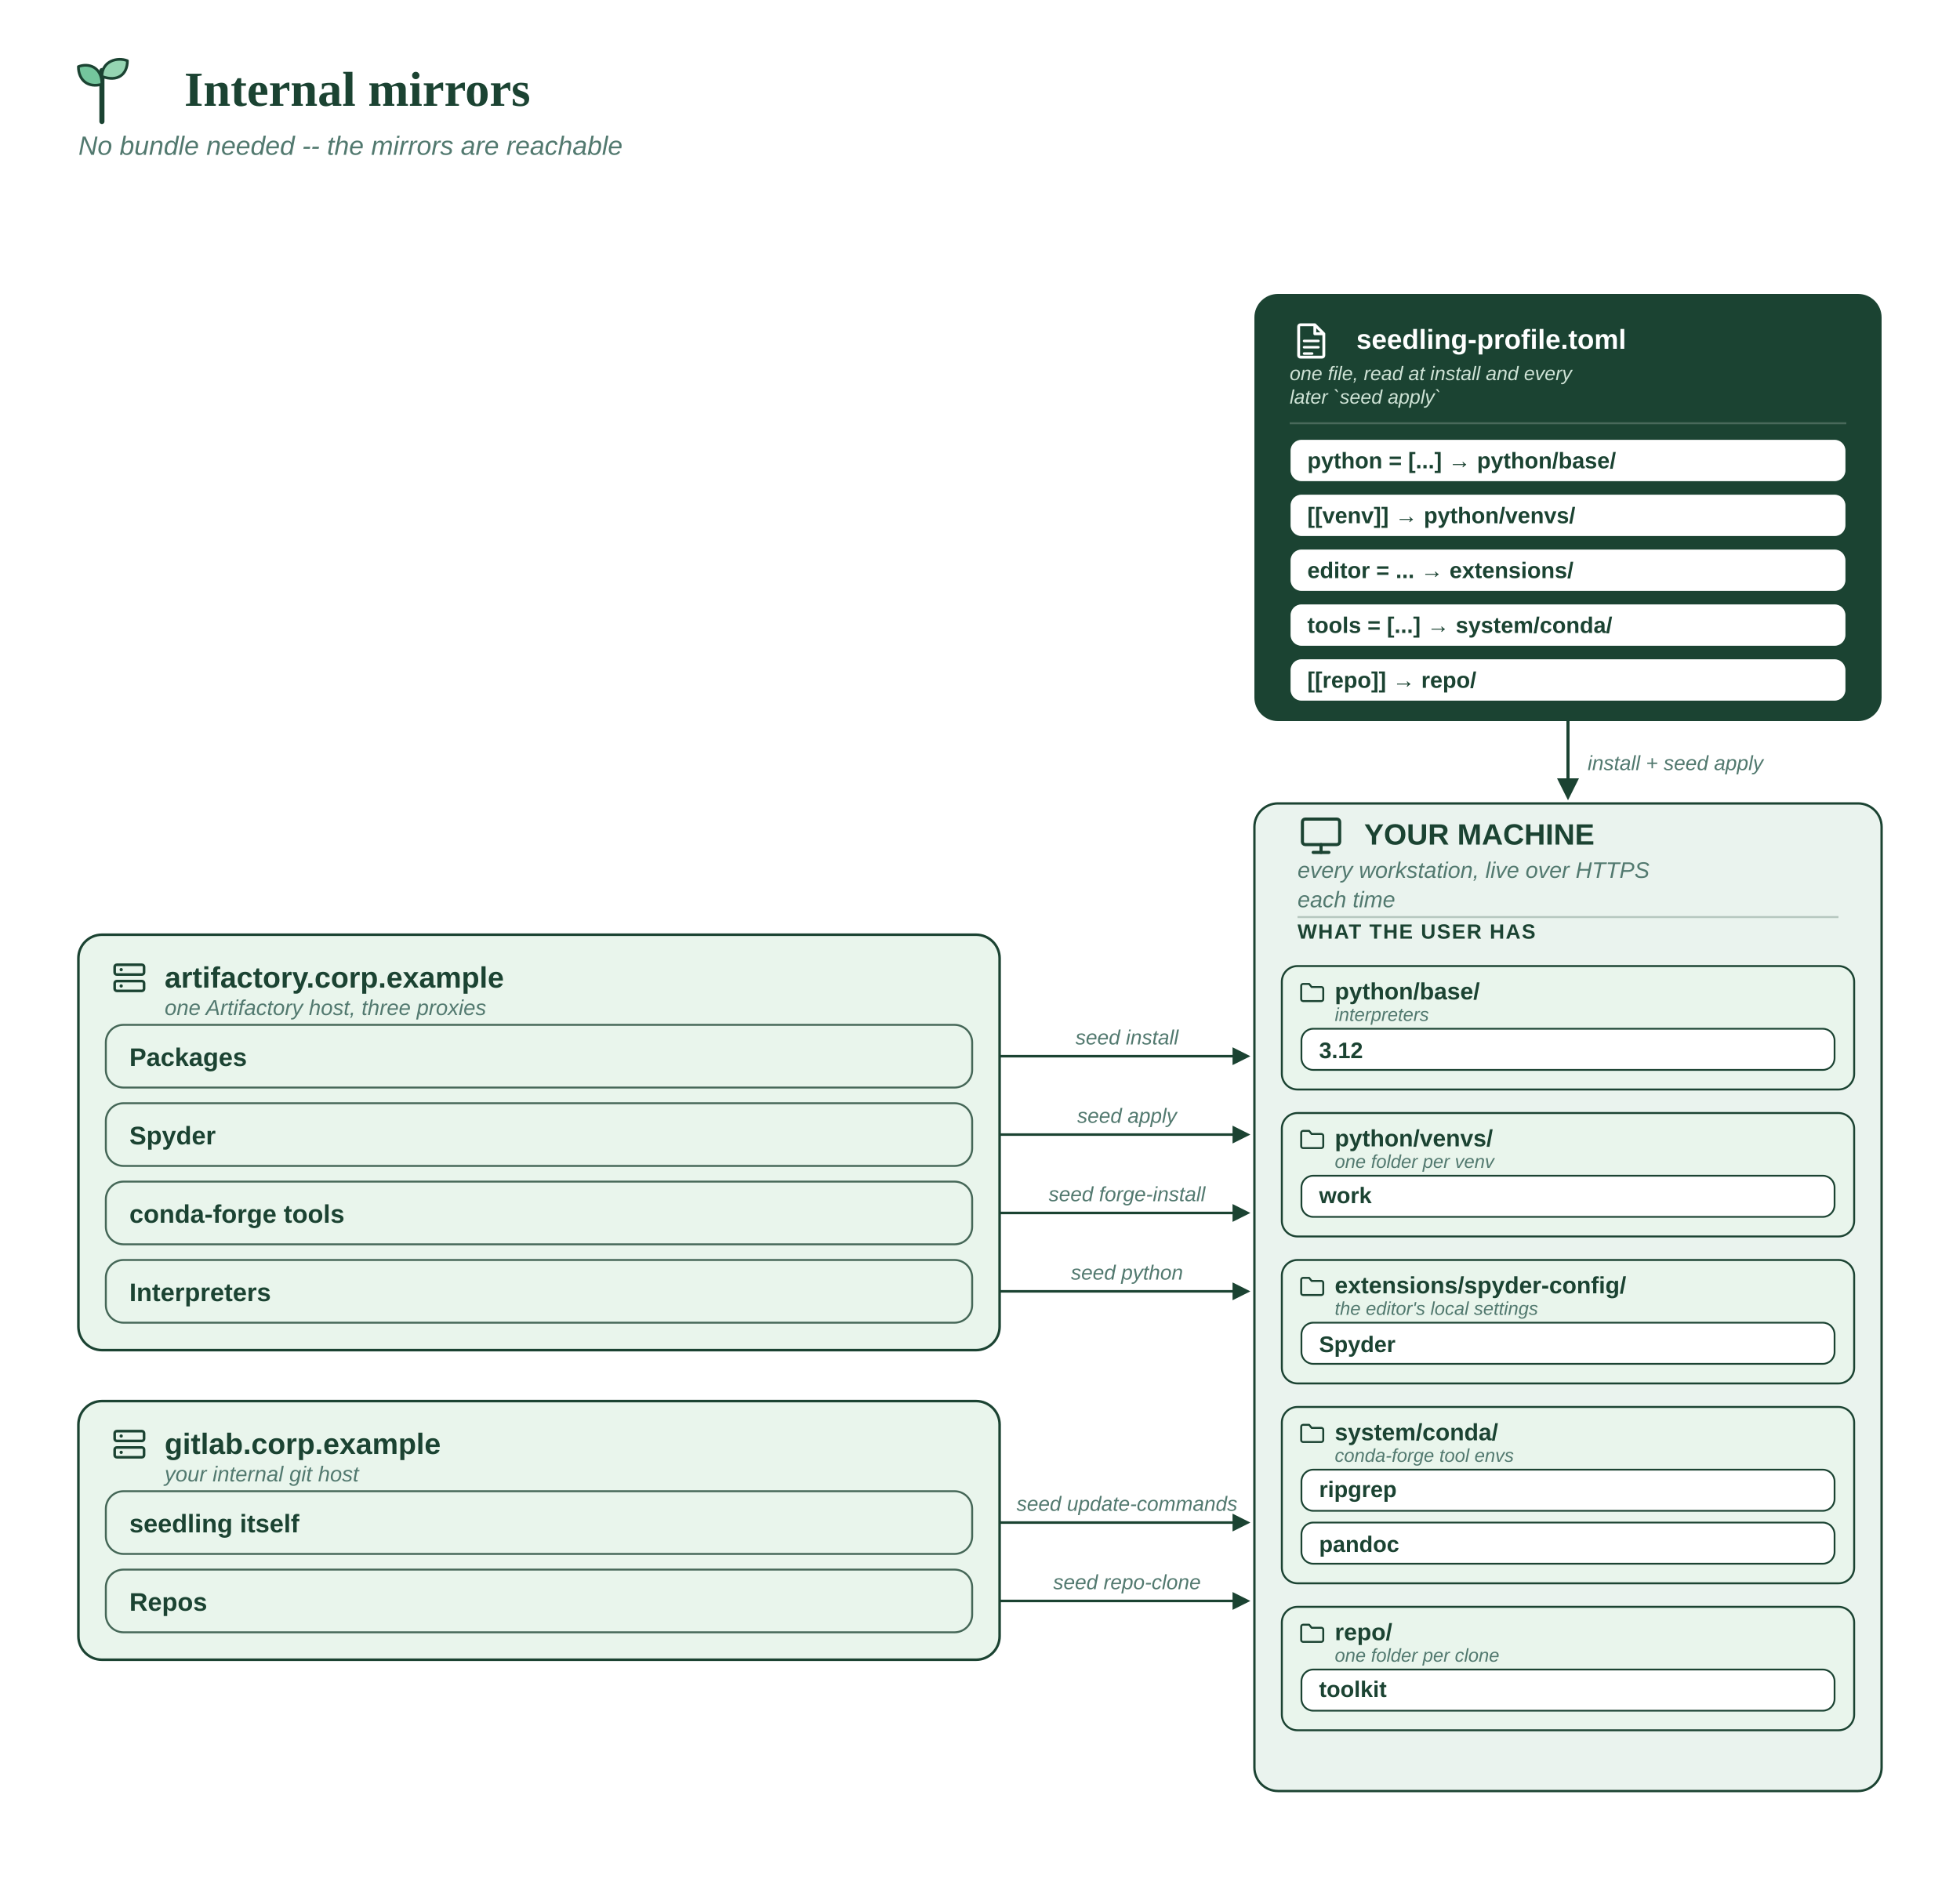
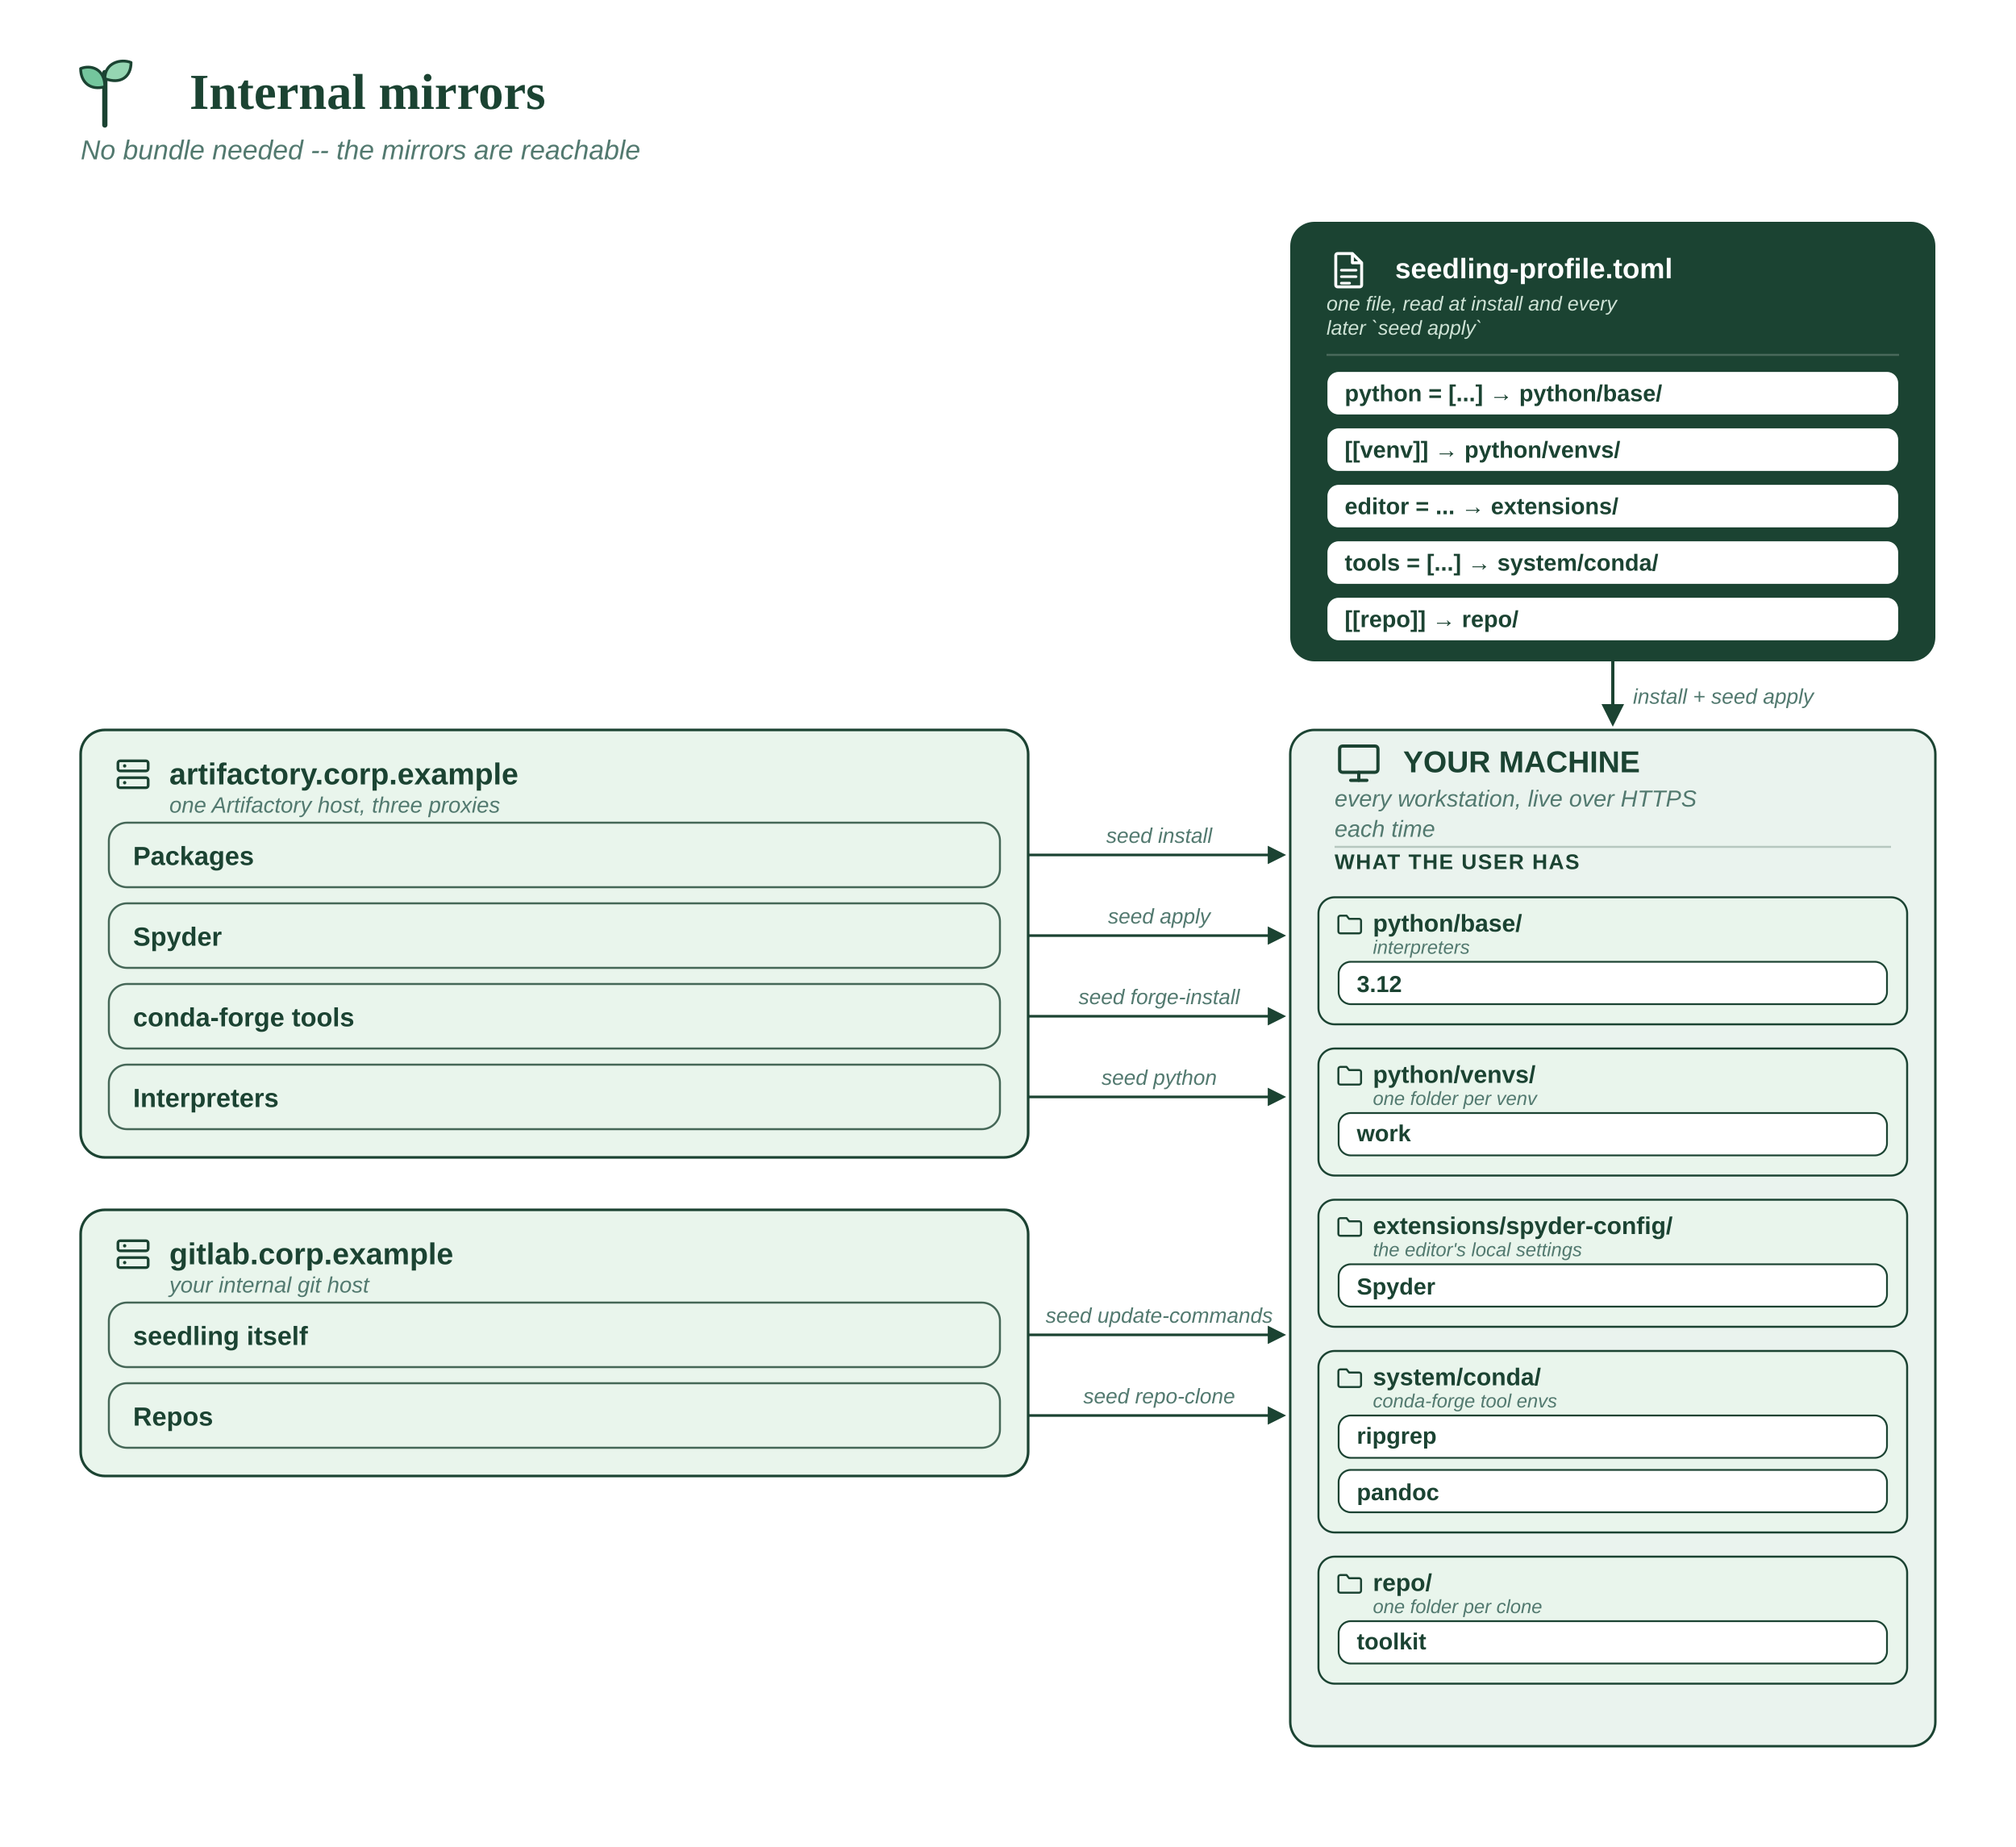
- <svg xmlns="http://www.w3.org/2000/svg" viewBox="0 0 1000 964" font-family="Arial, Helvetica, sans-serif">
+ <svg xmlns="http://www.w3.org/2000/svg" viewBox="0 0 1000 916" font-family="Arial, Helvetica, sans-serif">
  <defs>
    <defs>
      <style>
      .head  { font-family: Georgia, 'Times New Roman', serif; }
      .body  { font-family: Arial, Helvetica, sans-serif; }
      .fg    { fill: #1B4332; }
      .fw    { fill: #FFFFFF; }
      .fmute { fill: #52796F; }
    </style>
      <marker id="arrow" markerWidth="7" markerHeight="7" refX="5.5" refY="3.5" orient="auto">
        <path d="M0,0 L7,3.5 L0,7 Z" fill="#1B4332" />
      </marker>
      <symbol id="ic-cloud" viewBox="0 0 24 24">
        <path d="M6.5 18 C3.5 18 2 15.8 2 13.8 C2 11.6 3.8 10 5.8 10.1 C6.4 7.6 8.7 6 11.2 6.3 C13.6 6.6 15.4 8.6 15.5 11 C17.9 11.1 20 13 20 15.3 C20 17.4 18.2 18 17 18 Z" fill="none" stroke="currentColor" stroke-width="1.6" stroke-linejoin="round" />
      </symbol>
      <symbol id="ic-box" viewBox="0 0 24 24">
        <path d="M3 8 L12 4 L21 8 L12 12 Z" fill="none" stroke="currentColor" stroke-width="1.6" stroke-linejoin="round" />
        <path d="M3 8 V17 L12 21 V12" fill="none" stroke="currentColor" stroke-width="1.6" stroke-linejoin="round" />
        <path d="M21 8 V17 L12 21" fill="none" stroke="currentColor" stroke-width="1.6" stroke-linejoin="round" />
      </symbol>
      <symbol id="ic-server" viewBox="0 0 24 24">
        <rect x="3" y="4" width="18" height="6" rx="1.3" fill="none" stroke="currentColor" stroke-width="1.6" />
        <rect x="3" y="14" width="18" height="6" rx="1.3" fill="none" stroke="currentColor" stroke-width="1.6" />
        <circle cx="7" cy="7" r="1" fill="currentColor" />
        <circle cx="7" cy="17" r="1" fill="currentColor" />
      </symbol>
      <symbol id="ic-monitor" viewBox="0 0 24 24">
        <rect x="2.5" y="4" width="19" height="13" rx="1.4" fill="none" stroke="currentColor" stroke-width="1.6" />
        <line x1="8" y1="21" x2="16" y2="21" stroke="currentColor" stroke-width="1.6" stroke-linecap="round" />
        <line x1="12" y1="17" x2="12" y2="21" stroke="currentColor" stroke-width="1.6" stroke-linecap="round" />
      </symbol>
      <symbol id="ic-folder" viewBox="0 0 24 24">
        <path d="M3 6.5 C3 5.7 3.7 5 4.5 5 H9.5 L11.5 7.5 H19.5 C20.3 7.5 21 8.2 21 9 V17.5 C21 18.3 20.3 19 19.5 19 H4.5 C3.7 19 3 18.3 3 17.5 Z" fill="none" stroke="currentColor" stroke-width="1.6" stroke-linejoin="round" />
      </symbol>
      <symbol id="ic-doc" viewBox="0 0 24 24">
        <path d="M6 3 H14 L19 8 V20 C19 20.6 18.6 21 18 21 H6 C5.4 21 5 20.6 5 20 V4 C5 3.4 5.4 3 6 3 Z" fill="none" stroke="currentColor" stroke-width="1.6" stroke-linejoin="round" />
        <path d="M14 3 V8 H19" fill="none" stroke="currentColor" stroke-width="1.6" stroke-linejoin="round" />
        <line x1="8" y1="12" x2="16" y2="12" stroke="currentColor" stroke-width="1.4" stroke-linecap="round" />
        <line x1="8" y1="15.5" x2="16" y2="15.5" stroke="currentColor" stroke-width="1.4" stroke-linecap="round" />
        <line x1="8" y1="19" x2="12.5" y2="19" stroke="currentColor" stroke-width="1.4" stroke-linecap="round" />
      </symbol>
    </defs>
  </defs>
-   <rect x="0" y="0" width="1000" height="964" fill="#FFFFFF" />
+   <rect x="0" y="0" width="1000" height="916" fill="#FFFFFF" />
  <g transform="translate(40,20)">
    <path d="M12 42 V16" stroke="#1B4332" stroke-width="2.6" stroke-linecap="round" fill="none" />
    <path d="M12 23 C12 14 5 12 0 14 C0 21 5 25 12 23 Z" fill="#74C69D" stroke="#1B4332" stroke-width="1.4" stroke-linejoin="round" />
    <path d="M12 19 C12 11 20 9 25 11 C25 18 20 22 12 19 Z" fill="#95D5B2" stroke="#1B4332" stroke-width="1.4" stroke-linejoin="round" />
  </g>
  <text x="94" y="54" class="head fg" font-size="25" font-weight="700">Internal mirrors</text>
  <text x="40" y="79" class="body fmute" font-size="13.5" font-style="italic">No bundle needed -- the mirrors are reachable</text>
-   <rect x="640" y="150" width="320" height="218" rx="12" fill="#1B4332" />
-   <use href="#ic-doc" x="658" y="163" width="22" height="22" color="#FFFFFF" />
-   <text x="692" y="178" class="body fw" font-size="14.0" font-weight="700">seedling-profile.toml</text>
-   <text x="658" y="194" class="body" fill="#CFE3D6" font-size="10" font-style="italic">one file, read at install and every</text>
-   <text x="658" y="206" class="body" fill="#CFE3D6" font-size="10" font-style="italic">later `seed apply`</text>
-   <line x1="658" y1="216" x2="942" y2="216" stroke="#FFFFFF" stroke-width="1" opacity="0.2" />
-   <rect x="658" y="224" width="284" height="22" rx="6" fill="#FFFFFF" stroke="#1B4332" stroke-width="0.9" />
-   <text x="667" y="239" class="body fg" font-size="11.5" font-weight="600">python = [...]  →  python/base/</text>
-   <rect x="658" y="252" width="284" height="22" rx="6" fill="#FFFFFF" stroke="#1B4332" stroke-width="0.9" />
-   <text x="667" y="267" class="body fg" font-size="11.5" font-weight="600">[[venv]]  →  python/venvs/</text>
-   <rect x="658" y="280" width="284" height="22" rx="6" fill="#FFFFFF" stroke="#1B4332" stroke-width="0.9" />
-   <text x="667" y="295" class="body fg" font-size="11.5" font-weight="600">editor = ...  →  extensions/</text>
-   <rect x="658" y="308" width="284" height="22" rx="6" fill="#FFFFFF" stroke="#1B4332" stroke-width="0.9" />
-   <text x="667" y="323" class="body fg" font-size="11.5" font-weight="600">tools = [...]  →  system/conda/</text>
-   <rect x="658" y="336" width="284" height="22" rx="6" fill="#FFFFFF" stroke="#1B4332" stroke-width="0.9" />
-   <text x="667" y="351" class="body fg" font-size="11.5" font-weight="600">[[repo]]  →  repo/</text>
-   <line x1="800" y1="368" x2="800" y2="406" stroke="#1B4332" stroke-width="1.6" marker-end="url(#arrow)" />
-   <text x="810" y="393" class="body fmute" font-size="10.5" font-style="italic">install + seed apply</text>
-   <rect x="640" y="410" width="320" height="504" rx="12" fill="#EAF3EE" stroke="#1B4332" stroke-width="1.2" />
-   <use href="#ic-monitor" x="662" y="414" width="24" height="24" color="#1B4332" />
-   <text x="696" y="431" class="body fg" font-size="15" font-weight="700">YOUR MACHINE</text>
-   <text x="662" y="448" class="body fmute" font-size="11.5" font-style="italic">every workstation, live over HTTPS</text>
-   <text x="662" y="463" class="body fmute" font-size="11.5" font-style="italic">each time</text>
-   <line x1="662" y1="468" x2="938" y2="468" stroke="#1B4332" stroke-width="1" opacity="0.25" />
-   <text x="662" y="479" class="body fg" font-size="10.5" font-weight="700" letter-spacing="0.6">WHAT THE USER HAS</text>
-   <rect x="654" y="493" width="292" height="63" rx="8" fill="#E9F5EC" stroke="#1B4332" stroke-width="1" />
-   <use href="#ic-folder" x="662" y="499" width="15" height="15" color="#1B4332" />
-   <text x="681" y="510" class="body fg" font-size="12.0" font-weight="700">python/base/</text>
-   <text x="681" y="521" class="body fmute" font-size="9.5" font-style="italic">interpreters</text>
-   <rect x="664" y="525" width="272" height="21" rx="6" fill="#FFFFFF" stroke="#1B4332" stroke-width="0.9" />
-   <text x="673" y="540" class="body fg" font-size="11.5" font-weight="600">3.12</text>
-   <rect x="654" y="568" width="292" height="63" rx="8" fill="#E9F5EC" stroke="#1B4332" stroke-width="1" />
-   <use href="#ic-folder" x="662" y="574" width="15" height="15" color="#1B4332" />
-   <text x="681" y="585" class="body fg" font-size="12.0" font-weight="700">python/venvs/</text>
-   <text x="681" y="596" class="body fmute" font-size="9.5" font-style="italic">one folder per venv</text>
-   <rect x="664" y="600" width="272" height="21" rx="6" fill="#FFFFFF" stroke="#1B4332" stroke-width="0.9" />
-   <text x="673" y="614" class="body fg" font-size="11.5" font-weight="600">work</text>
-   <rect x="654" y="643" width="292" height="63" rx="8" fill="#E9F5EC" stroke="#1B4332" stroke-width="1" />
-   <use href="#ic-folder" x="662" y="649" width="15" height="15" color="#1B4332" />
-   <text x="681" y="660" class="body fg" font-size="12.0" font-weight="700">extensions/spyder-config/</text>
-   <text x="681" y="671" class="body fmute" font-size="9.5" font-style="italic">the editor's local settings</text>
-   <rect x="664" y="675" width="272" height="21" rx="6" fill="#FFFFFF" stroke="#1B4332" stroke-width="0.9" />
-   <text x="673" y="690" class="body fg" font-size="11.5" font-weight="600">Spyder</text>
-   <rect x="654" y="718" width="292" height="90" rx="8" fill="#E9F5EC" stroke="#1B4332" stroke-width="1" />
-   <use href="#ic-folder" x="662" y="724" width="15" height="15" color="#1B4332" />
-   <text x="681" y="735" class="body fg" font-size="12.0" font-weight="700">system/conda/</text>
-   <text x="681" y="746" class="body fmute" font-size="9.5" font-style="italic">conda-forge tool envs</text>
-   <rect x="664" y="750" width="272" height="21" rx="6" fill="#FFFFFF" stroke="#1B4332" stroke-width="0.9" />
-   <text x="673" y="764" class="body fg" font-size="11.5" font-weight="600">ripgrep</text>
-   <rect x="664" y="777" width="272" height="21" rx="6" fill="#FFFFFF" stroke="#1B4332" stroke-width="0.9" />
-   <text x="673" y="792" class="body fg" font-size="11.5" font-weight="600">pandoc</text>
-   <rect x="654" y="820" width="292" height="63" rx="8" fill="#E9F5EC" stroke="#1B4332" stroke-width="1" />
-   <use href="#ic-folder" x="662" y="826" width="15" height="15" color="#1B4332" />
-   <text x="681" y="837" class="body fg" font-size="12.0" font-weight="700">repo/</text>
-   <text x="681" y="848" class="body fmute" font-size="9.5" font-style="italic">one folder per clone</text>
-   <rect x="664" y="852" width="272" height="21" rx="6" fill="#FFFFFF" stroke="#1B4332" stroke-width="0.9" />
-   <text x="673" y="866" class="body fg" font-size="11.5" font-weight="600">toolkit</text>
-   <rect x="40" y="477" width="470" height="212" rx="12" fill="#E9F5EC" stroke="#1B4332" stroke-width="1.3" />
-   <use href="#ic-server" x="56" y="489" width="20" height="20" color="#1B4332" />
-   <text x="84" y="504" class="body fg" font-size="15.0" font-weight="700">artifactory.corp.example</text>
-   <text x="84" y="518" class="body fmute" font-size="11.0" font-style="italic">one Artifactory host, three proxies</text>
-   <rect x="54" y="523" width="442" height="32" rx="9" fill="#E9F5EC" stroke="#1B4332" stroke-width="1" opacity="0.8" />
-   <text x="66" y="544" class="body fg" font-size="13.0" font-weight="700">Packages</text>
-   <line x1="510" y1="539" x2="636" y2="539" stroke="#1B4332" stroke-width="1.3" marker-end="url(#arrow)" />
-   <text x="575" y="533" text-anchor="middle" class="body fmute" font-size="10.5" font-style="italic">seed install</text>
-   <rect x="54" y="563" width="442" height="32" rx="9" fill="#E9F5EC" stroke="#1B4332" stroke-width="1" opacity="0.8" />
-   <text x="66" y="584" class="body fg" font-size="13.0" font-weight="700">Spyder</text>
-   <line x1="510" y1="579" x2="636" y2="579" stroke="#1B4332" stroke-width="1.3" marker-end="url(#arrow)" />
-   <text x="575" y="573" text-anchor="middle" class="body fmute" font-size="10.5" font-style="italic">seed apply</text>
-   <rect x="54" y="603" width="442" height="32" rx="9" fill="#E9F5EC" stroke="#1B4332" stroke-width="1" opacity="0.8" />
-   <text x="66" y="624" class="body fg" font-size="13.0" font-weight="700">conda-forge tools</text>
-   <line x1="510" y1="619" x2="636" y2="619" stroke="#1B4332" stroke-width="1.3" marker-end="url(#arrow)" />
-   <text x="575" y="613" text-anchor="middle" class="body fmute" font-size="10.5" font-style="italic">seed forge-install</text>
-   <rect x="54" y="643" width="442" height="32" rx="9" fill="#E9F5EC" stroke="#1B4332" stroke-width="1" opacity="0.8" />
-   <text x="66" y="664" class="body fg" font-size="13.0" font-weight="700">Interpreters</text>
-   <line x1="510" y1="659" x2="636" y2="659" stroke="#1B4332" stroke-width="1.3" marker-end="url(#arrow)" />
-   <text x="575" y="653" text-anchor="middle" class="body fmute" font-size="10.5" font-style="italic">seed python</text>
-   <rect x="40" y="715" width="470" height="132" rx="12" fill="#E9F5EC" stroke="#1B4332" stroke-width="1.3" />
-   <use href="#ic-server" x="56" y="727" width="20" height="20" color="#1B4332" />
-   <text x="84" y="742" class="body fg" font-size="15.0" font-weight="700">gitlab.corp.example</text>
-   <text x="84" y="756" class="body fmute" font-size="11.0" font-style="italic">your internal git host</text>
-   <rect x="54" y="761" width="442" height="32" rx="9" fill="#E9F5EC" stroke="#1B4332" stroke-width="1" opacity="0.8" />
-   <text x="66" y="782" class="body fg" font-size="13.0" font-weight="700">seedling itself</text>
-   <line x1="510" y1="777" x2="636" y2="777" stroke="#1B4332" stroke-width="1.3" marker-end="url(#arrow)" />
-   <text x="575" y="771" text-anchor="middle" class="body fmute" font-size="10.5" font-style="italic">seed update-commands</text>
-   <rect x="54" y="801" width="442" height="32" rx="9" fill="#E9F5EC" stroke="#1B4332" stroke-width="1" opacity="0.8" />
-   <text x="66" y="822" class="body fg" font-size="13.0" font-weight="700">Repos</text>
-   <line x1="510" y1="817" x2="636" y2="817" stroke="#1B4332" stroke-width="1.3" marker-end="url(#arrow)" />
-   <text x="575" y="811" text-anchor="middle" class="body fmute" font-size="10.5" font-style="italic">seed repo-clone</text>
+   <rect x="640" y="110" width="320" height="218" rx="12" fill="#1B4332" />
+   <use href="#ic-doc" x="658" y="123" width="22" height="22" color="#FFFFFF" />
+   <text x="692" y="138" class="body fw" font-size="14.0" font-weight="700">seedling-profile.toml</text>
+   <text x="658" y="154" class="body" fill="#CFE3D6" font-size="10" font-style="italic">one file, read at install and every</text>
+   <text x="658" y="166" class="body" fill="#CFE3D6" font-size="10" font-style="italic">later `seed apply`</text>
+   <line x1="658" y1="176" x2="942" y2="176" stroke="#FFFFFF" stroke-width="1" opacity="0.2" />
+   <rect x="658" y="184" width="284" height="22" rx="6" fill="#FFFFFF" stroke="#1B4332" stroke-width="0.9" />
+   <text x="667" y="199" class="body fg" font-size="11.5" font-weight="600">python = [...]  →  python/base/</text>
+   <rect x="658" y="212" width="284" height="22" rx="6" fill="#FFFFFF" stroke="#1B4332" stroke-width="0.9" />
+   <text x="667" y="227" class="body fg" font-size="11.5" font-weight="600">[[venv]]  →  python/venvs/</text>
+   <rect x="658" y="240" width="284" height="22" rx="6" fill="#FFFFFF" stroke="#1B4332" stroke-width="0.9" />
+   <text x="667" y="255" class="body fg" font-size="11.5" font-weight="600">editor = ...  →  extensions/</text>
+   <rect x="658" y="268" width="284" height="22" rx="6" fill="#FFFFFF" stroke="#1B4332" stroke-width="0.9" />
+   <text x="667" y="283" class="body fg" font-size="11.5" font-weight="600">tools = [...]  →  system/conda/</text>
+   <rect x="658" y="296" width="284" height="22" rx="6" fill="#FFFFFF" stroke="#1B4332" stroke-width="0.9" />
+   <text x="667" y="311" class="body fg" font-size="11.5" font-weight="600">[[repo]]  →  repo/</text>
+   <line x1="800" y1="328" x2="800" y2="358" stroke="#1B4332" stroke-width="1.6" marker-end="url(#arrow)" />
+   <text x="810" y="349" class="body fmute" font-size="10.5" font-style="italic">install + seed apply</text>
+   <rect x="640" y="362" width="320" height="504" rx="12" fill="#EAF3EE" stroke="#1B4332" stroke-width="1.2" />
+   <use href="#ic-monitor" x="662" y="366" width="24" height="24" color="#1B4332" />
+   <text x="696" y="383" class="body fg" font-size="15" font-weight="700">YOUR MACHINE</text>
+   <text x="662" y="400" class="body fmute" font-size="11.5" font-style="italic">every workstation, live over HTTPS</text>
+   <text x="662" y="415" class="body fmute" font-size="11.5" font-style="italic">each time</text>
+   <line x1="662" y1="420" x2="938" y2="420" stroke="#1B4332" stroke-width="1" opacity="0.25" />
+   <text x="662" y="431" class="body fg" font-size="10.5" font-weight="700" letter-spacing="0.6">WHAT THE USER HAS</text>
+   <rect x="654" y="445" width="292" height="63" rx="8" fill="#E9F5EC" stroke="#1B4332" stroke-width="1" />
+   <use href="#ic-folder" x="662" y="451" width="15" height="15" color="#1B4332" />
+   <text x="681" y="462" class="body fg" font-size="12.0" font-weight="700">python/base/</text>
+   <text x="681" y="473" class="body fmute" font-size="9.5" font-style="italic">interpreters</text>
+   <rect x="664" y="477" width="272" height="21" rx="6" fill="#FFFFFF" stroke="#1B4332" stroke-width="0.9" />
+   <text x="673" y="492" class="body fg" font-size="11.5" font-weight="600">3.12</text>
+   <rect x="654" y="520" width="292" height="63" rx="8" fill="#E9F5EC" stroke="#1B4332" stroke-width="1" />
+   <use href="#ic-folder" x="662" y="526" width="15" height="15" color="#1B4332" />
+   <text x="681" y="537" class="body fg" font-size="12.0" font-weight="700">python/venvs/</text>
+   <text x="681" y="548" class="body fmute" font-size="9.5" font-style="italic">one folder per venv</text>
+   <rect x="664" y="552" width="272" height="21" rx="6" fill="#FFFFFF" stroke="#1B4332" stroke-width="0.9" />
+   <text x="673" y="566" class="body fg" font-size="11.5" font-weight="600">work</text>
+   <rect x="654" y="595" width="292" height="63" rx="8" fill="#E9F5EC" stroke="#1B4332" stroke-width="1" />
+   <use href="#ic-folder" x="662" y="601" width="15" height="15" color="#1B4332" />
+   <text x="681" y="612" class="body fg" font-size="12.0" font-weight="700">extensions/spyder-config/</text>
+   <text x="681" y="623" class="body fmute" font-size="9.5" font-style="italic">the editor's local settings</text>
+   <rect x="664" y="627" width="272" height="21" rx="6" fill="#FFFFFF" stroke="#1B4332" stroke-width="0.9" />
+   <text x="673" y="642" class="body fg" font-size="11.5" font-weight="600">Spyder</text>
+   <rect x="654" y="670" width="292" height="90" rx="8" fill="#E9F5EC" stroke="#1B4332" stroke-width="1" />
+   <use href="#ic-folder" x="662" y="676" width="15" height="15" color="#1B4332" />
+   <text x="681" y="687" class="body fg" font-size="12.0" font-weight="700">system/conda/</text>
+   <text x="681" y="698" class="body fmute" font-size="9.5" font-style="italic">conda-forge tool envs</text>
+   <rect x="664" y="702" width="272" height="21" rx="6" fill="#FFFFFF" stroke="#1B4332" stroke-width="0.9" />
+   <text x="673" y="716" class="body fg" font-size="11.5" font-weight="600">ripgrep</text>
+   <rect x="664" y="729" width="272" height="21" rx="6" fill="#FFFFFF" stroke="#1B4332" stroke-width="0.9" />
+   <text x="673" y="744" class="body fg" font-size="11.5" font-weight="600">pandoc</text>
+   <rect x="654" y="772" width="292" height="63" rx="8" fill="#E9F5EC" stroke="#1B4332" stroke-width="1" />
+   <use href="#ic-folder" x="662" y="778" width="15" height="15" color="#1B4332" />
+   <text x="681" y="789" class="body fg" font-size="12.0" font-weight="700">repo/</text>
+   <text x="681" y="800" class="body fmute" font-size="9.5" font-style="italic">one folder per clone</text>
+   <rect x="664" y="804" width="272" height="21" rx="6" fill="#FFFFFF" stroke="#1B4332" stroke-width="0.9" />
+   <text x="673" y="818" class="body fg" font-size="11.5" font-weight="600">toolkit</text>
+   <rect x="40" y="362" width="470" height="212" rx="12" fill="#E9F5EC" stroke="#1B4332" stroke-width="1.3" />
+   <use href="#ic-server" x="56" y="374" width="20" height="20" color="#1B4332" />
+   <text x="84" y="389" class="body fg" font-size="15.0" font-weight="700">artifactory.corp.example</text>
+   <text x="84" y="403" class="body fmute" font-size="11.0" font-style="italic">one Artifactory host, three proxies</text>
+   <rect x="54" y="408" width="442" height="32" rx="9" fill="#E9F5EC" stroke="#1B4332" stroke-width="1" opacity="0.8" />
+   <text x="66" y="429" class="body fg" font-size="13.0" font-weight="700">Packages</text>
+   <line x1="510" y1="424" x2="636" y2="424" stroke="#1B4332" stroke-width="1.3" marker-end="url(#arrow)" />
+   <text x="575" y="418" text-anchor="middle" class="body fmute" font-size="10.5" font-style="italic">seed install</text>
+   <rect x="54" y="448" width="442" height="32" rx="9" fill="#E9F5EC" stroke="#1B4332" stroke-width="1" opacity="0.8" />
+   <text x="66" y="469" class="body fg" font-size="13.0" font-weight="700">Spyder</text>
+   <line x1="510" y1="464" x2="636" y2="464" stroke="#1B4332" stroke-width="1.3" marker-end="url(#arrow)" />
+   <text x="575" y="458" text-anchor="middle" class="body fmute" font-size="10.5" font-style="italic">seed apply</text>
+   <rect x="54" y="488" width="442" height="32" rx="9" fill="#E9F5EC" stroke="#1B4332" stroke-width="1" opacity="0.8" />
+   <text x="66" y="509" class="body fg" font-size="13.0" font-weight="700">conda-forge tools</text>
+   <line x1="510" y1="504" x2="636" y2="504" stroke="#1B4332" stroke-width="1.3" marker-end="url(#arrow)" />
+   <text x="575" y="498" text-anchor="middle" class="body fmute" font-size="10.5" font-style="italic">seed forge-install</text>
+   <rect x="54" y="528" width="442" height="32" rx="9" fill="#E9F5EC" stroke="#1B4332" stroke-width="1" opacity="0.8" />
+   <text x="66" y="549" class="body fg" font-size="13.0" font-weight="700">Interpreters</text>
+   <line x1="510" y1="544" x2="636" y2="544" stroke="#1B4332" stroke-width="1.3" marker-end="url(#arrow)" />
+   <text x="575" y="538" text-anchor="middle" class="body fmute" font-size="10.5" font-style="italic">seed python</text>
+   <rect x="40" y="600" width="470" height="132" rx="12" fill="#E9F5EC" stroke="#1B4332" stroke-width="1.3" />
+   <use href="#ic-server" x="56" y="612" width="20" height="20" color="#1B4332" />
+   <text x="84" y="627" class="body fg" font-size="15.0" font-weight="700">gitlab.corp.example</text>
+   <text x="84" y="641" class="body fmute" font-size="11.0" font-style="italic">your internal git host</text>
+   <rect x="54" y="646" width="442" height="32" rx="9" fill="#E9F5EC" stroke="#1B4332" stroke-width="1" opacity="0.8" />
+   <text x="66" y="667" class="body fg" font-size="13.0" font-weight="700">seedling itself</text>
+   <line x1="510" y1="662" x2="636" y2="662" stroke="#1B4332" stroke-width="1.3" marker-end="url(#arrow)" />
+   <text x="575" y="656" text-anchor="middle" class="body fmute" font-size="10.5" font-style="italic">seed update-commands</text>
+   <rect x="54" y="686" width="442" height="32" rx="9" fill="#E9F5EC" stroke="#1B4332" stroke-width="1" opacity="0.8" />
+   <text x="66" y="707" class="body fg" font-size="13.0" font-weight="700">Repos</text>
+   <line x1="510" y1="702" x2="636" y2="702" stroke="#1B4332" stroke-width="1.3" marker-end="url(#arrow)" />
+   <text x="575" y="696" text-anchor="middle" class="body fmute" font-size="10.5" font-style="italic">seed repo-clone</text>
</svg>
